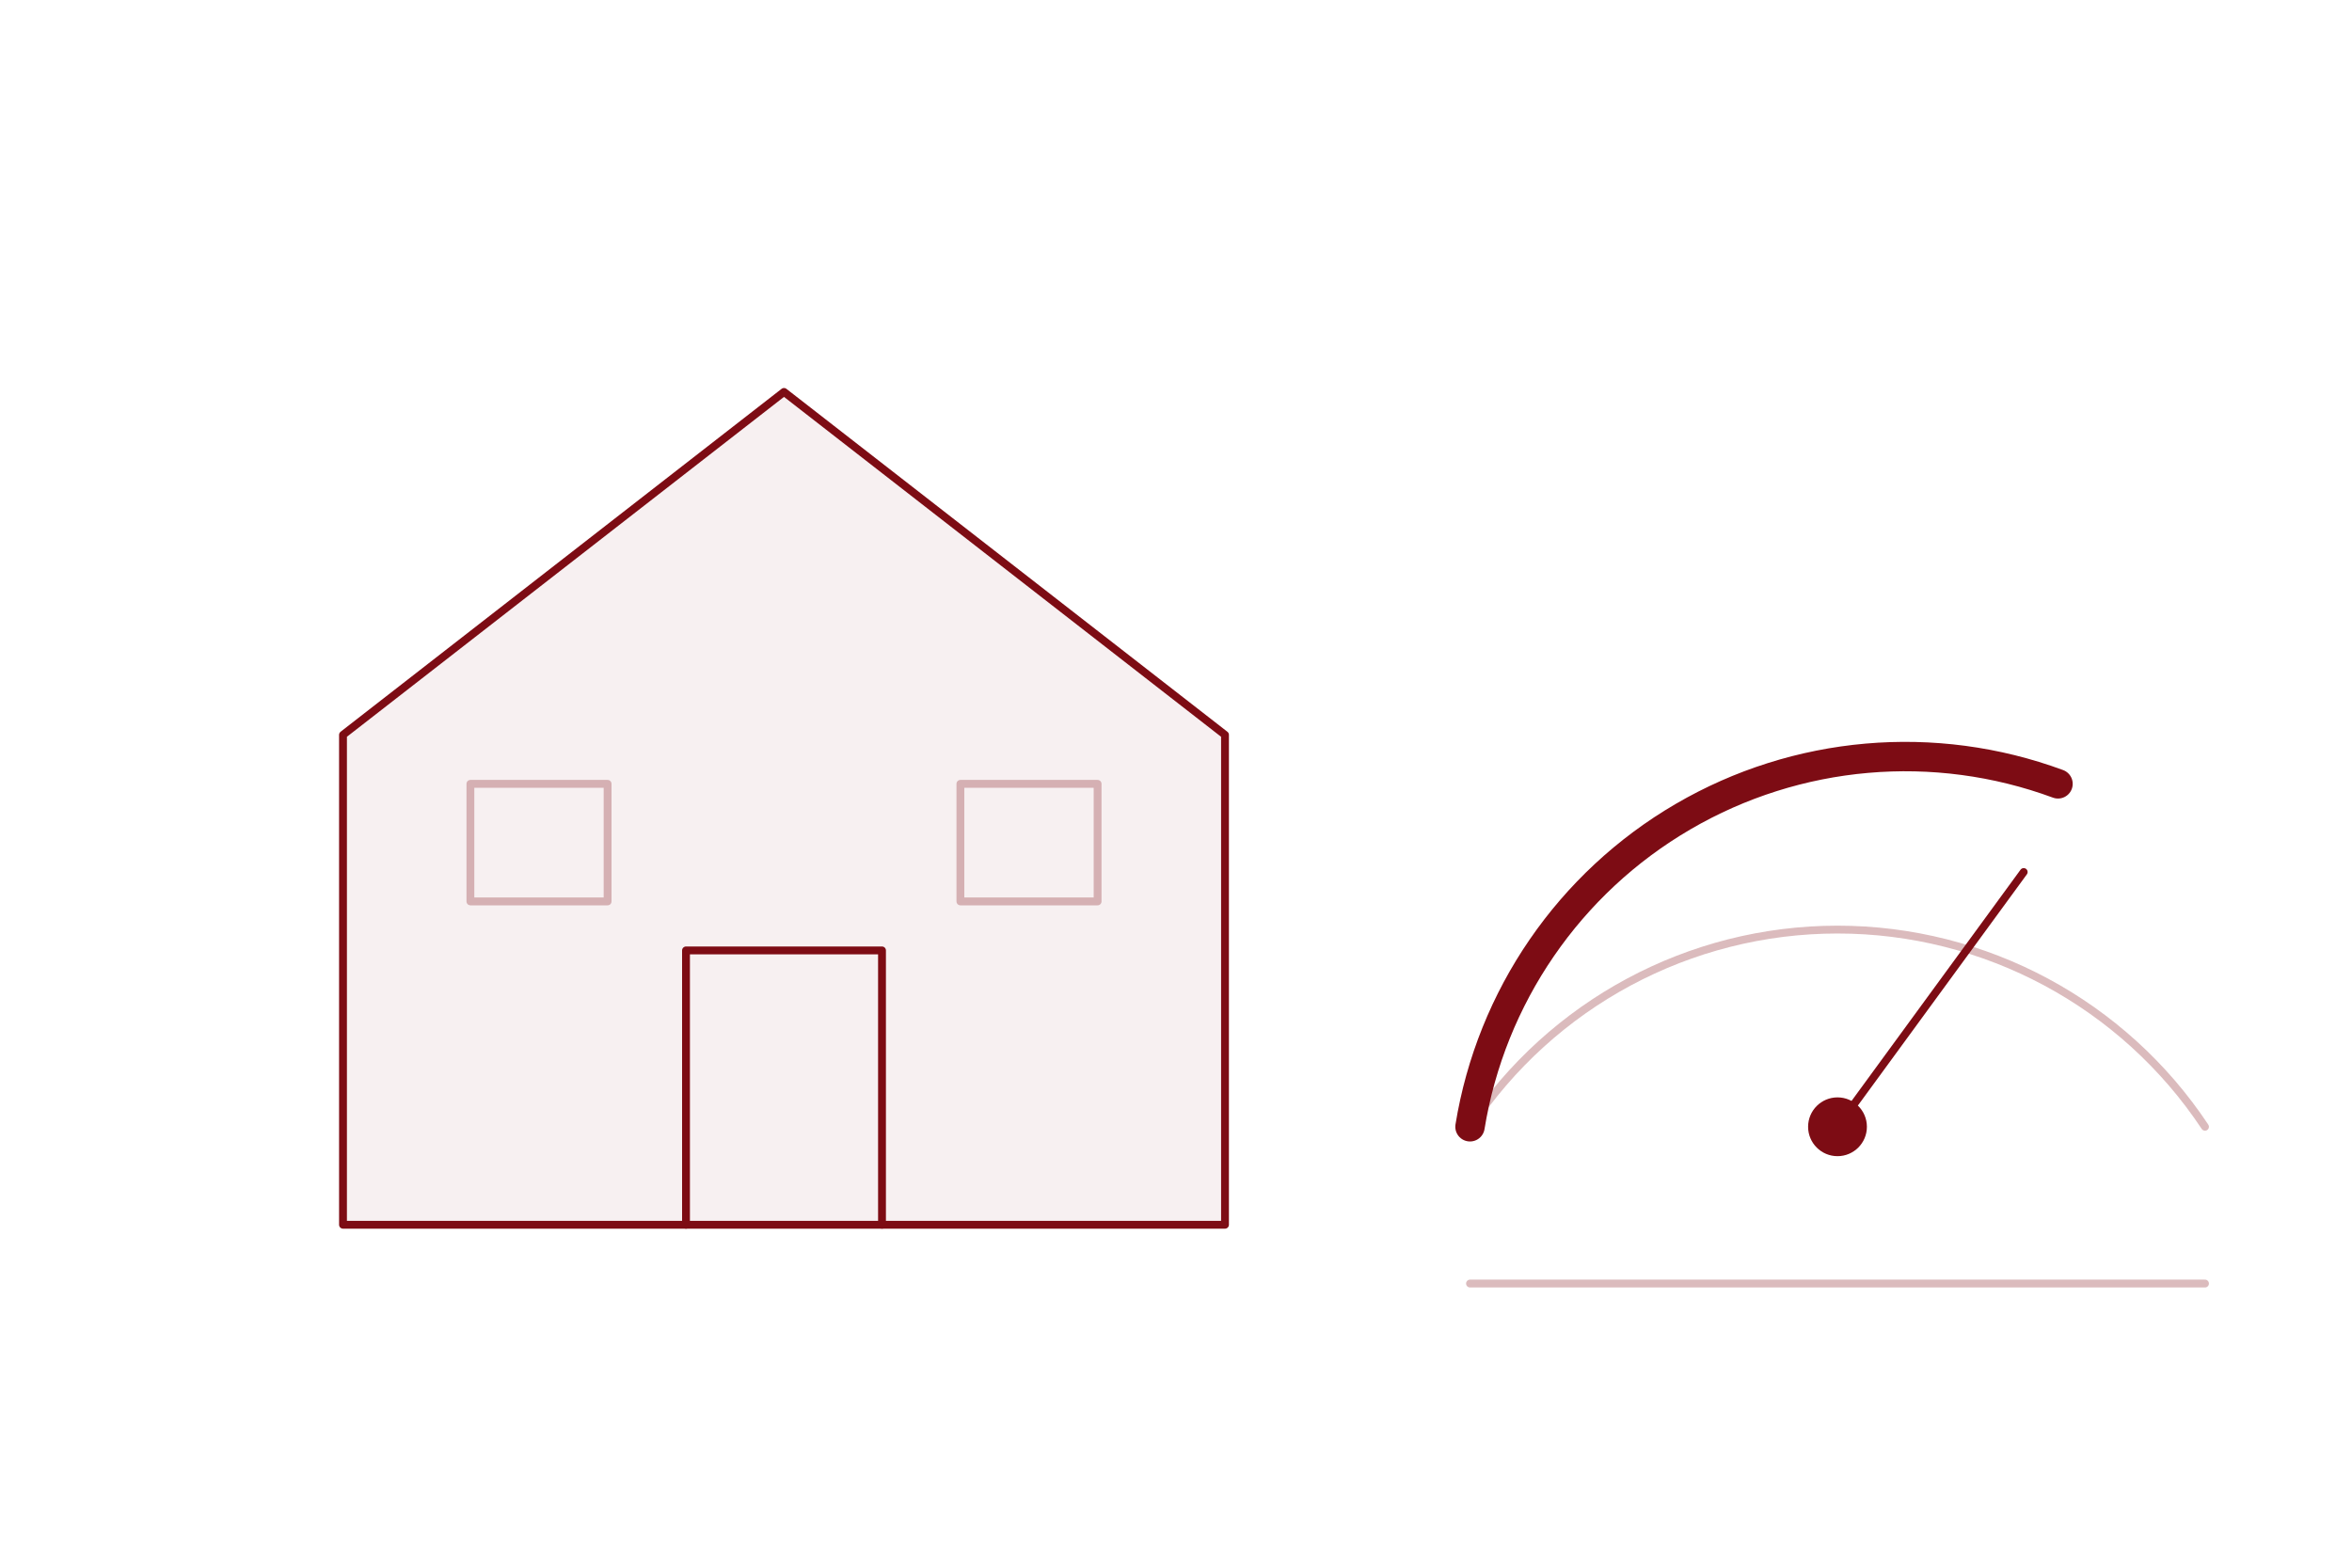
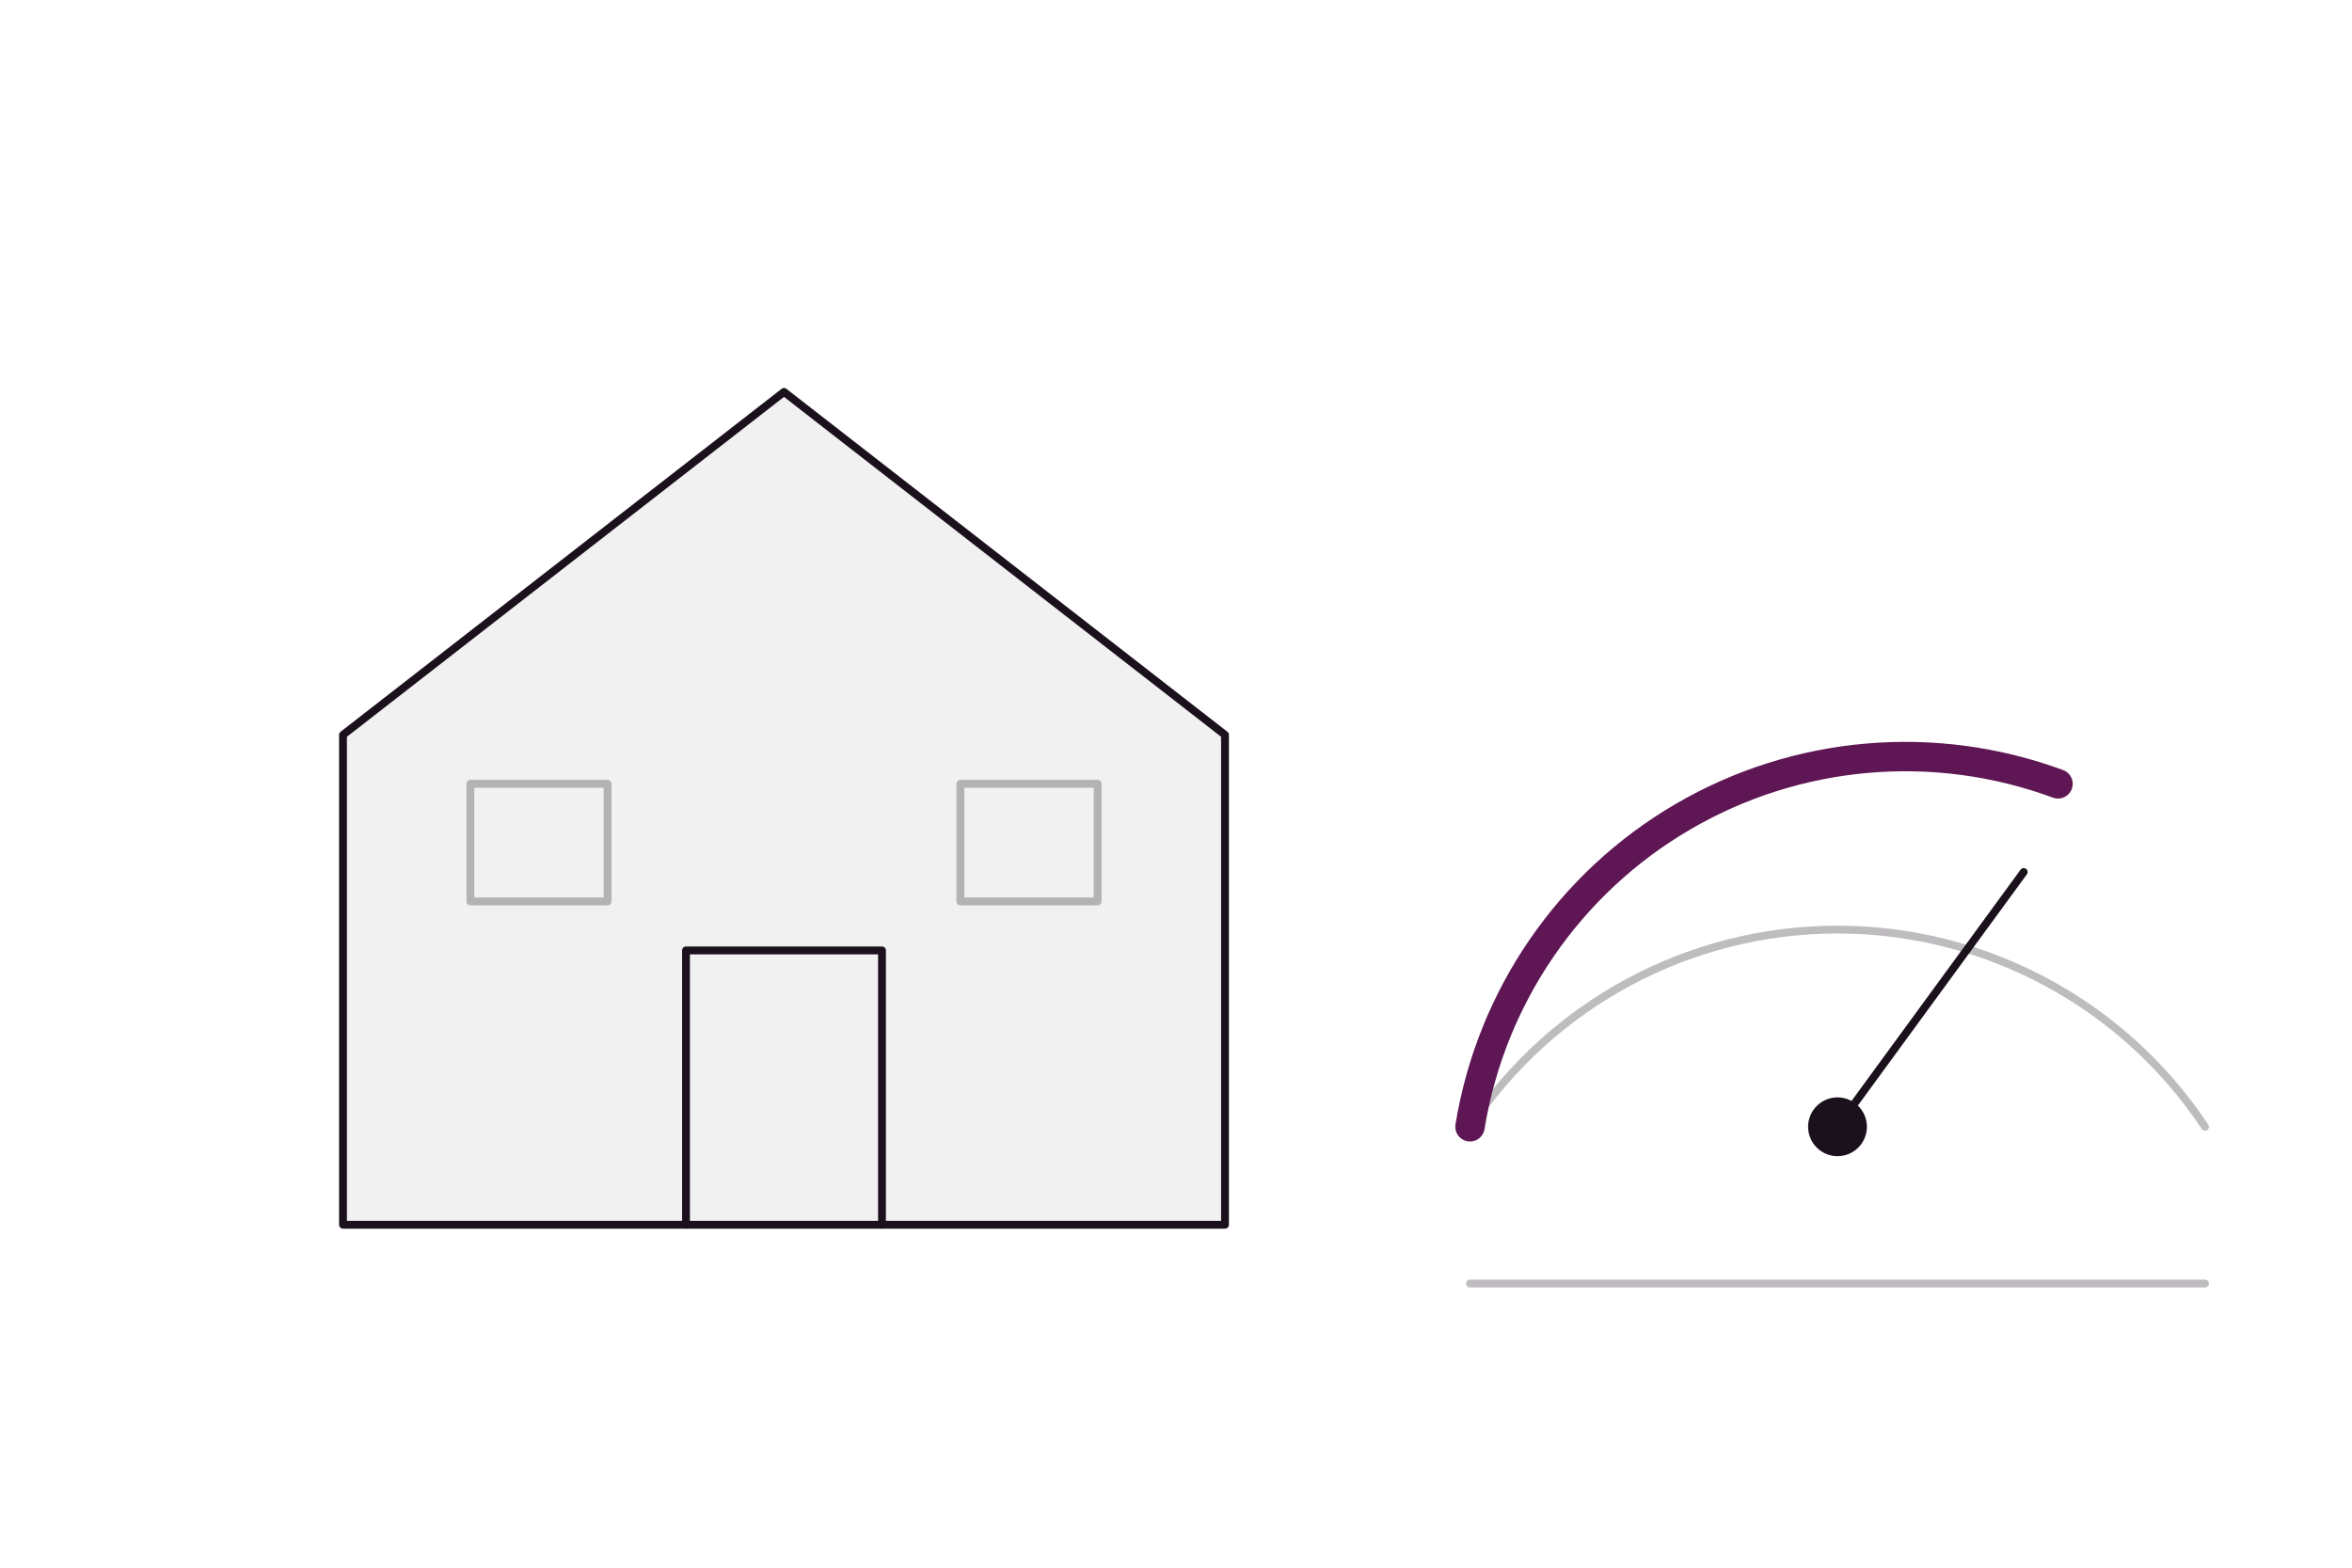
<svg xmlns="http://www.w3.org/2000/svg" viewBox="0 0 480 320" fill="none" stroke-width="1.6" stroke-linecap="round" stroke-linejoin="round">
-   <path d="M70 250V150l90-70 90 70v100z" stroke="#7d0c14" fill="rgba(125,12,20,.06)" />
-   <path d="M140 250v-56h40v56" stroke="#7d0c14" />
-   <rect x="96" y="160" width="28" height="24" stroke="rgba(125,12,20,.28)" />
-   <rect x="196" y="160" width="28" height="24" stroke="rgba(125,12,20,.28)" />
-   <path d="M300 230a90 90 0 0 1 150 0" stroke="rgba(125,12,20,.28)" />
-   <path d="M300 230a90 90 0 0 1 120-70" stroke="#7d0c14" stroke-width="6" stroke-linecap="round" />
-   <path d="M375 230l38-52" stroke="#7d0c14" />
-   <circle cx="375" cy="230" r="6" fill="#7d0c14" />
-   <path d="M300 262h150" stroke="rgba(125,12,20,.28)" />
+   <path d="M70 250V150l90-70 90 70v100z" stroke="#1b111d" fill="rgba(27,17,29,.06)" />
+   <path d="M140 250v-56h40v56" stroke="#1b111d" />
+   <rect x="96" y="160" width="28" height="24" stroke="rgba(27,17,29,.28)" />
+   <rect x="196" y="160" width="28" height="24" stroke="rgba(27,17,29,.28)" />
+   <path d="M300 230a90 90 0 0 1 150 0" stroke="rgba(27,17,29,.28)" />
+   <path d="M300 230a90 90 0 0 1 120-70" stroke="#5e1654" stroke-width="6" stroke-linecap="round" />
+   <path d="M375 230l38-52" stroke="#1b111d" />
+   <circle cx="375" cy="230" r="6" fill="#1b111d" />
+   <path d="M300 262h150" stroke="rgba(27,17,29,.28)" />
</svg>
